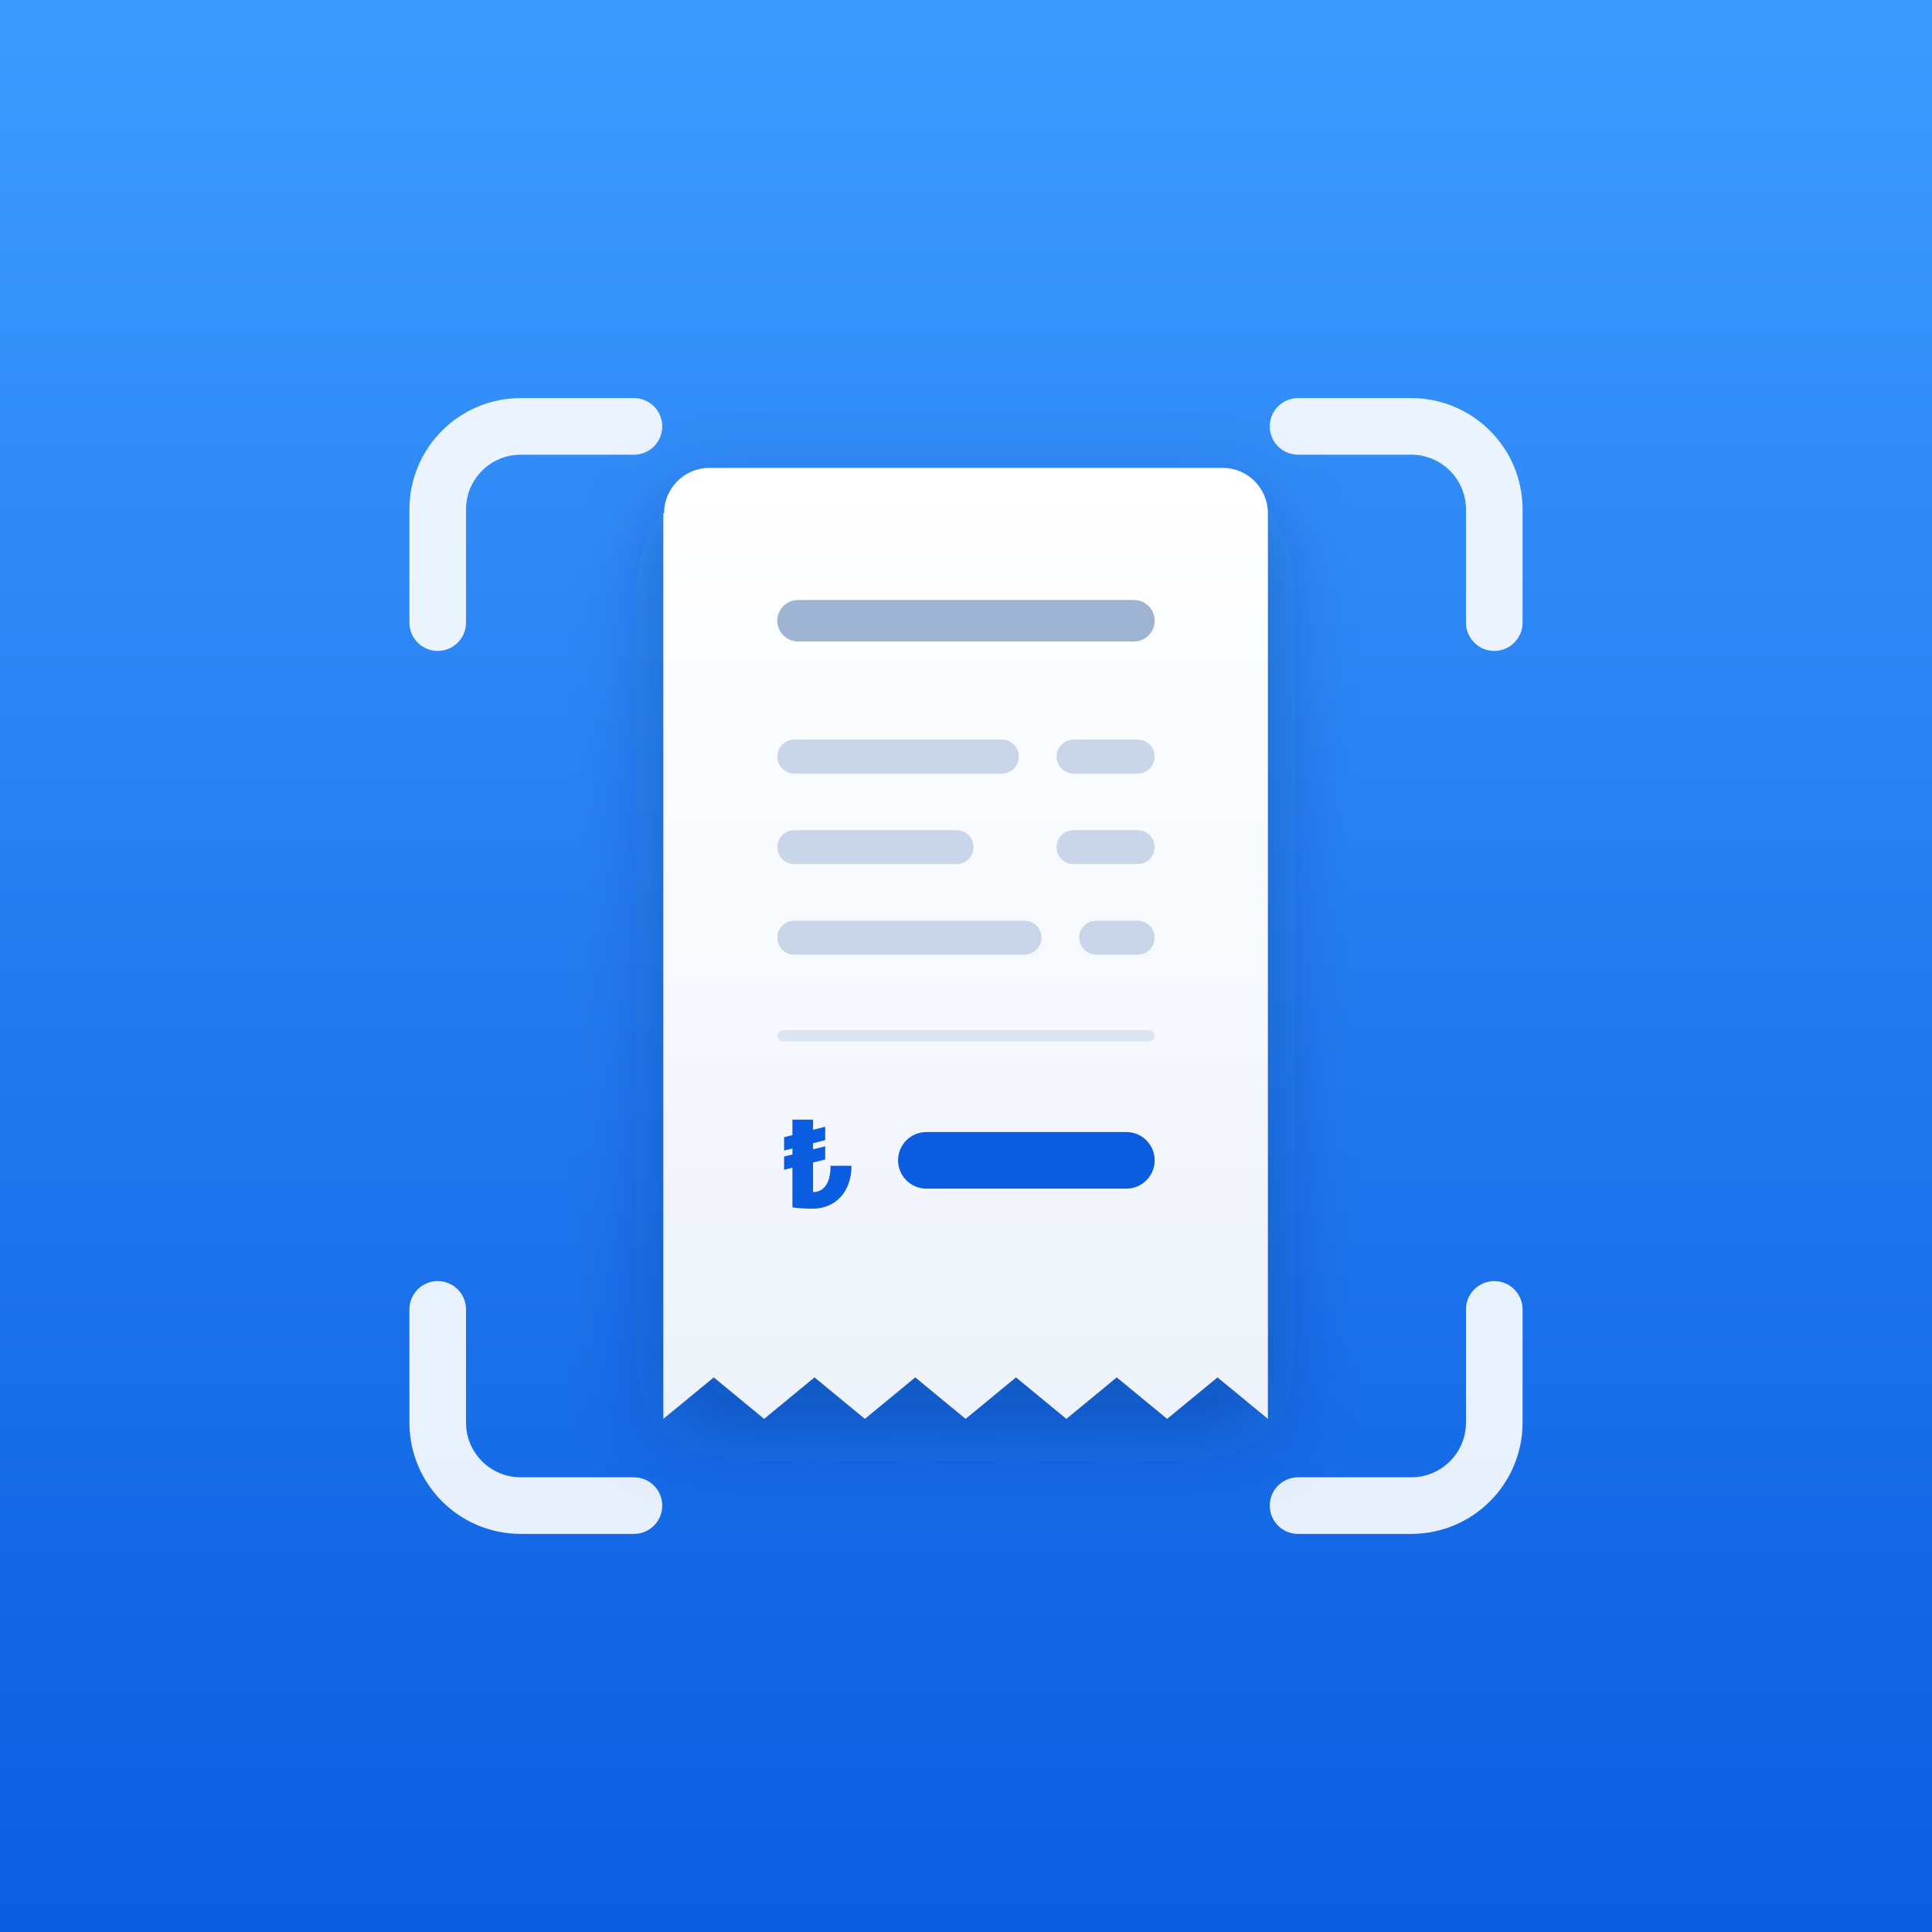
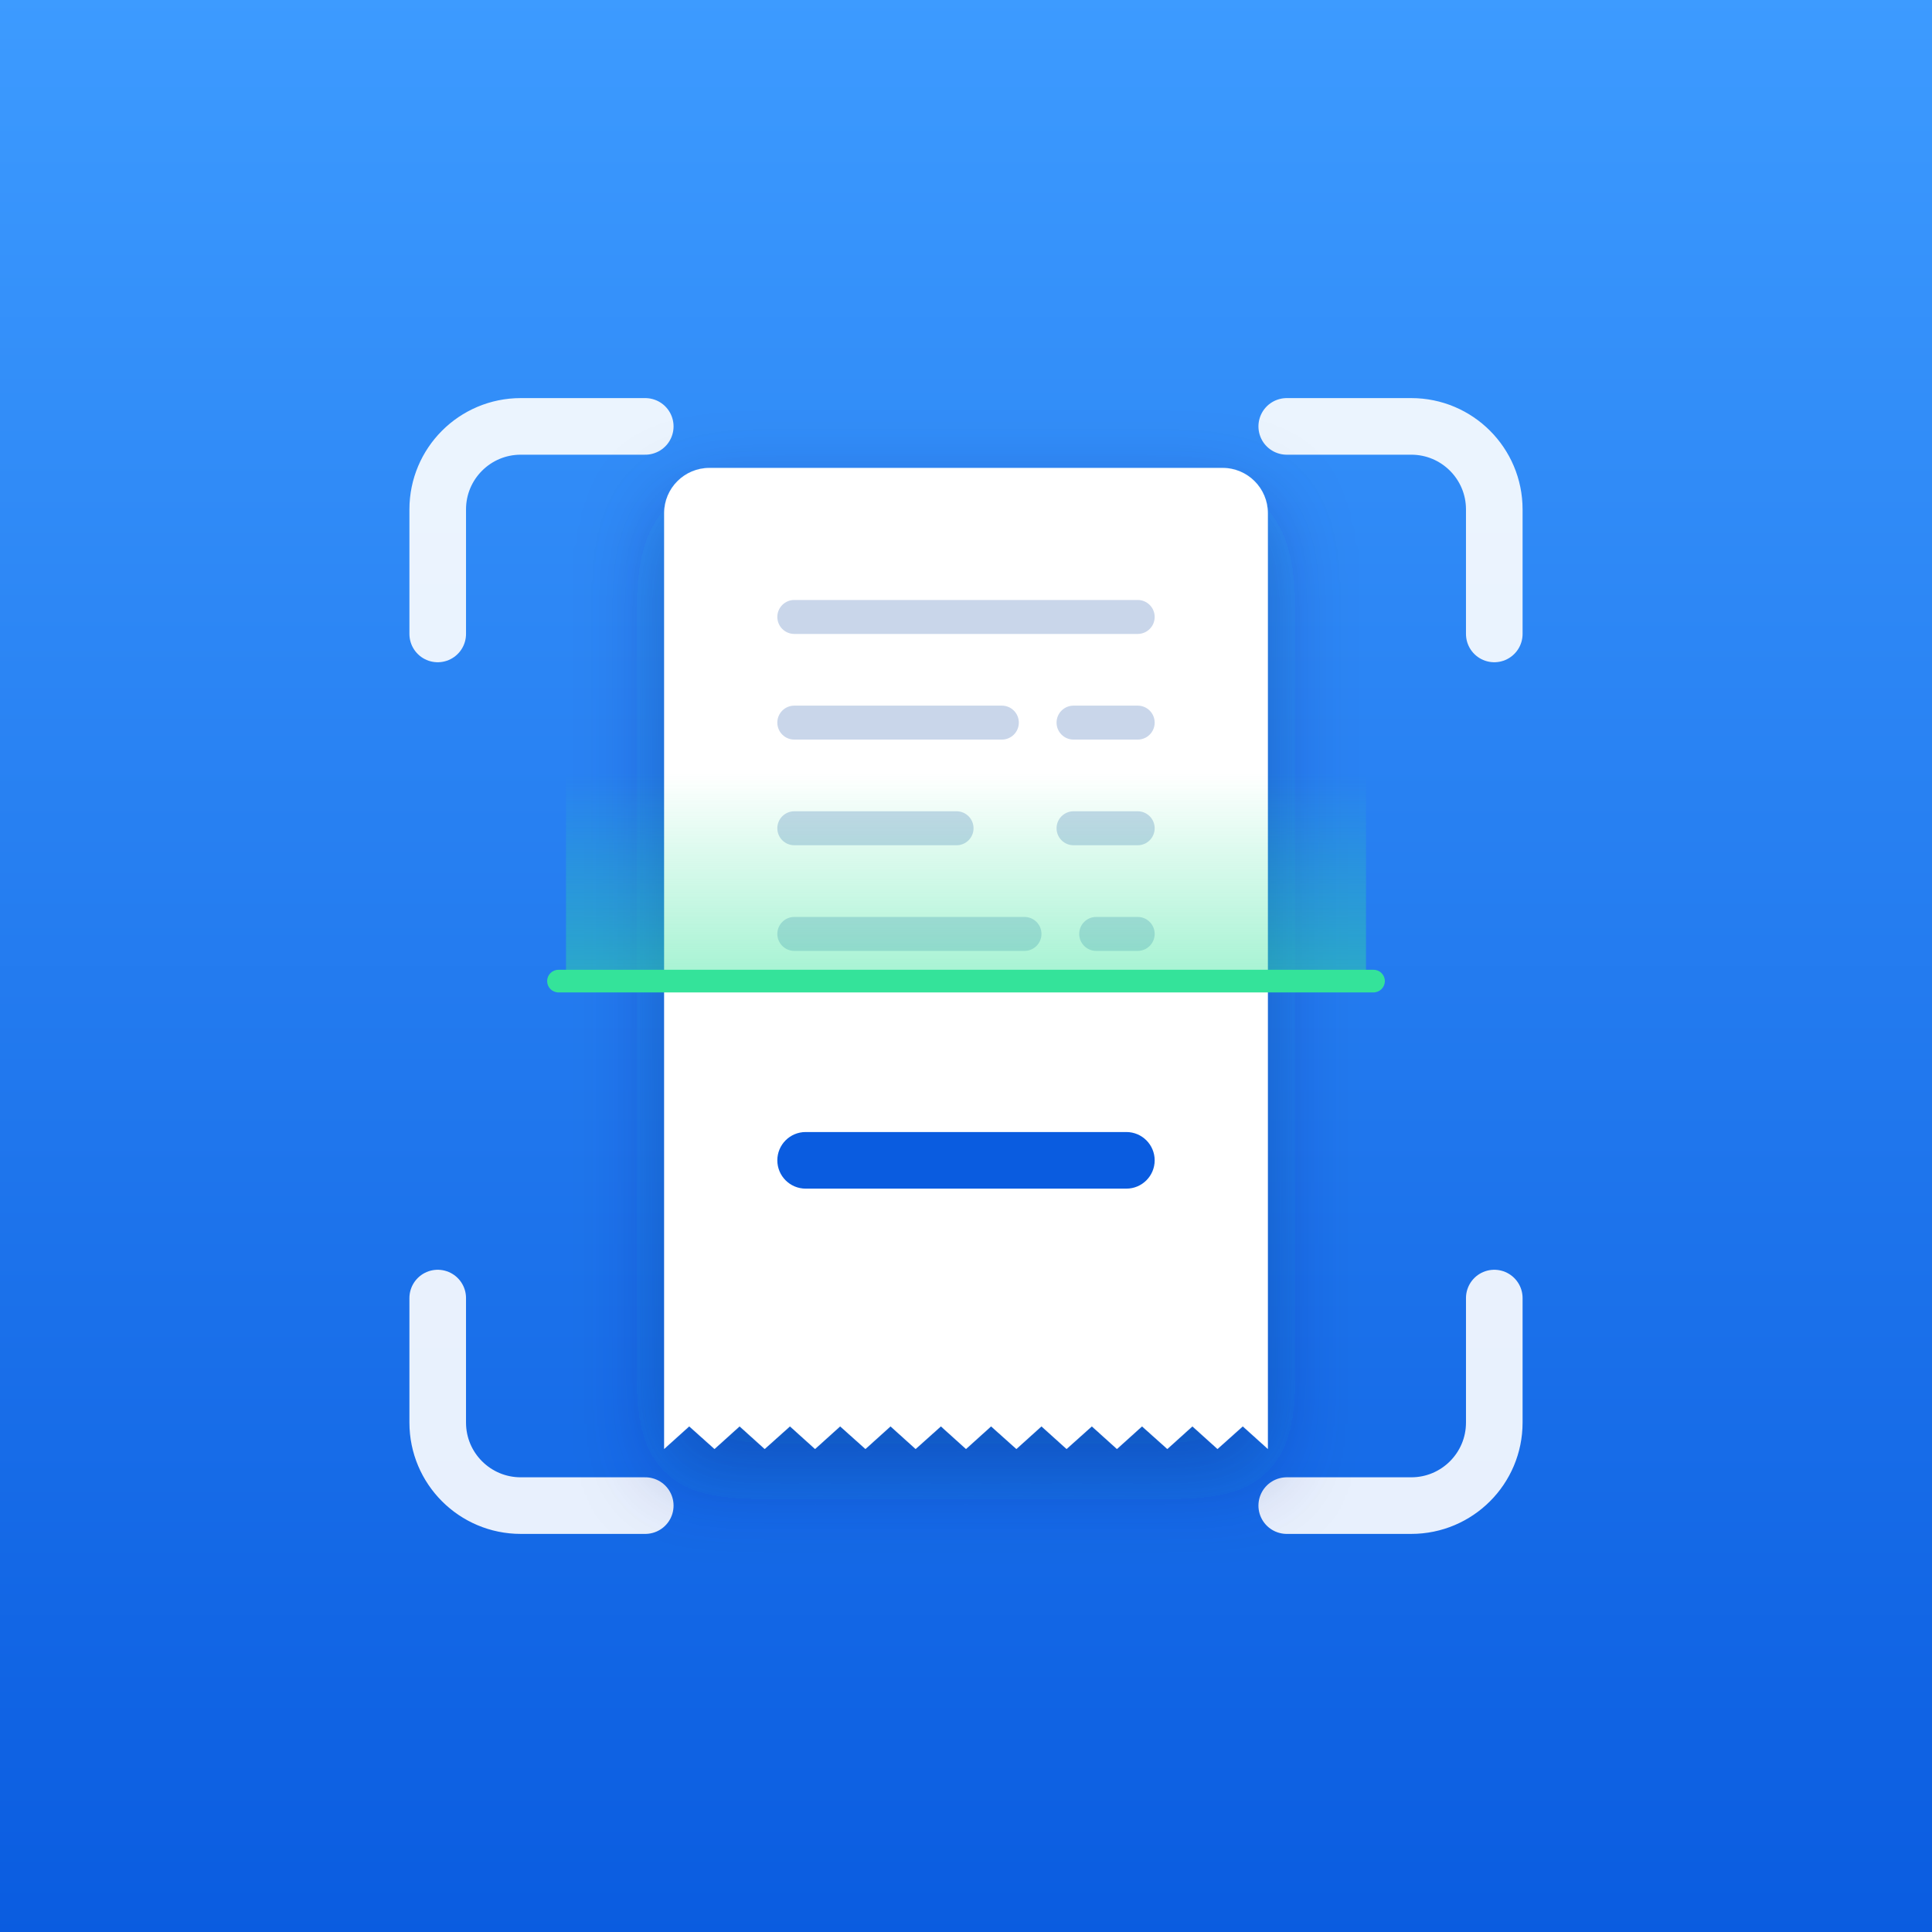
<svg xmlns="http://www.w3.org/2000/svg" viewBox="0 0 1024 1024" width="1024" height="1024">
  <defs>
    <linearGradient id="bg" x1="0" y1="0" x2="0" y2="1">
      <stop offset="0" stop-color="#3D9BFF" />
      <stop offset="1" stop-color="#0A5CE0" />
    </linearGradient>
-     <linearGradient id="paper" x1="0" y1="0" x2="0" y2="1">
-       <stop offset="0" stop-color="#FFFFFF" />
-       <stop offset="1" stop-color="#EEF3FB" />
-     </linearGradient>
-     <filter id="shadow" x="-20%" y="-20%" width="140%" height="140%">
+     <filter id="shadow" x="-30%" y="-30%" width="160%" height="160%">
      <feDropShadow dx="0" dy="18" stdDeviation="22" flood-color="#002a73" flood-opacity="0.35" />
    </filter>
+     <linearGradient id="beam" x1="0" y1="0" x2="0" y2="1">
+       <stop offset="0" stop-color="#34E39A" stop-opacity="0" />
+       <stop offset="1" stop-color="#34E39A" stop-opacity=".45" />
+     </linearGradient>
  </defs>
  <g id="background">
    <rect width="1024" height="1024" fill="url(#bg)" />
  </g>
  <g id="foreground">
    <g fill="none" stroke="#FFFFFF" stroke-opacity="0.9" stroke-width="30" stroke-linecap="round" stroke-linejoin="round">
-       <path d="M232 330 V270 a44 44 0 0 1 44 -44 H336" />
-       <path d="M688 226 H748 a44 44 0 0 1 44 44 V330" />
-       <path d="M792 694 V754 a44 44 0 0 1 -44 44 H688" />
-       <path d="M336 798 H276 a44 44 0 0 1 -44 -44 V694" />
+       <path d="M232,336 V270 A44,44 0 0 1 276,226 H342" />
+       <path d="M682,226 H748 A44,44 0 0 1 792,270 V336" />
+       <path d="M792,688 V754 A44,44 0 0 1 748,798 H682" />
+       <path d="M342,798 H276 A44,44 0 0 1 232,754 V688" />
    </g>
-     <g filter="url(#shadow)">
-       <path fill="url(#paper)" d="M352 272 a24 24 0 0 1 24 -24 H648 a24 24 0 0 1 24 24 V752         l-26.7 -22 -26.7 22 -26.7 -22 -26.7 22 -26.7 -22 -26.7 22 -26.7 -22 -26.7 22 -26.7 -22 -26.7 22 -26.7 -22 -26.7 22 V272 Z" />
+     <path id="paper" filter="url(#shadow)" fill="#FFFFFF" d="M352,272 A24,24 0 0 1 376,248 H648 A24,24 0 0 1 672,272 V768       L658.7,756 L645.3,768 L632,756 L618.7,768 L605.3,756 L592,768 L578.7,756 L565.3,768 L552,756 L538.7,768 L525.3,756       L512,768 L498.7,756 L485.3,768 L472,756 L458.7,768 L445.3,756 L432,768 L418.7,756 L405.3,768 L392,756 L378.7,768       L365.3,756 L352,768 Z" />
+     <g id="lines" fill="#C9D6EA">
+       <rect x="412" y="318" width="200" height="18" rx="9" />
+       <rect x="412" y="374" width="128" height="18" rx="9" />
+       <rect x="560" y="374" width="52" height="18" rx="9" />
+       <rect x="412" y="430" width="104" height="18" rx="9" />
+       <rect x="560" y="430" width="52" height="18" rx="9" />
+       <rect x="412" y="486" width="140" height="18" rx="9" />
+       <rect x="572" y="486" width="40" height="18" rx="9" />
+       <rect x="412" y="600" width="200" height="30" rx="15" fill="#0A5CE0" />
    </g>
-     <g fill="#C9D6EA">
-       <rect x="412" y="318" width="200" height="22" rx="11" fill="#9FB4D3" />
-       <rect x="412" y="392" width="128" height="18" rx="9" />
-       <rect x="560" y="392" width="52" height="18" rx="9" />
-       <rect x="412" y="440" width="104" height="18" rx="9" />
-       <rect x="560" y="440" width="52" height="18" rx="9" />
-       <rect x="412" y="488" width="140" height="18" rx="9" />
-       <rect x="572" y="488" width="40" height="18" rx="9" />
-     </g>
-     <rect x="412" y="546" width="200" height="6" rx="3" fill="#DCE5F2" />
-     <text x="412" y="640" font-family="-apple-system, 'SF Pro Display', 'Helvetica Neue', Arial, sans-serif" font-size="64" font-weight="800" fill="#0A5CE0">₺</text>
-     <rect x="476" y="600" width="136" height="30" rx="15" fill="#0A5CE0" />
+     <rect id="glow" x="300" y="410" width="424" height="110" fill="url(#beam)" />
+     <rect id="scanline" x="290" y="514" width="444" height="12" rx="6" fill="#34E39A" />
  </g>
</svg>
